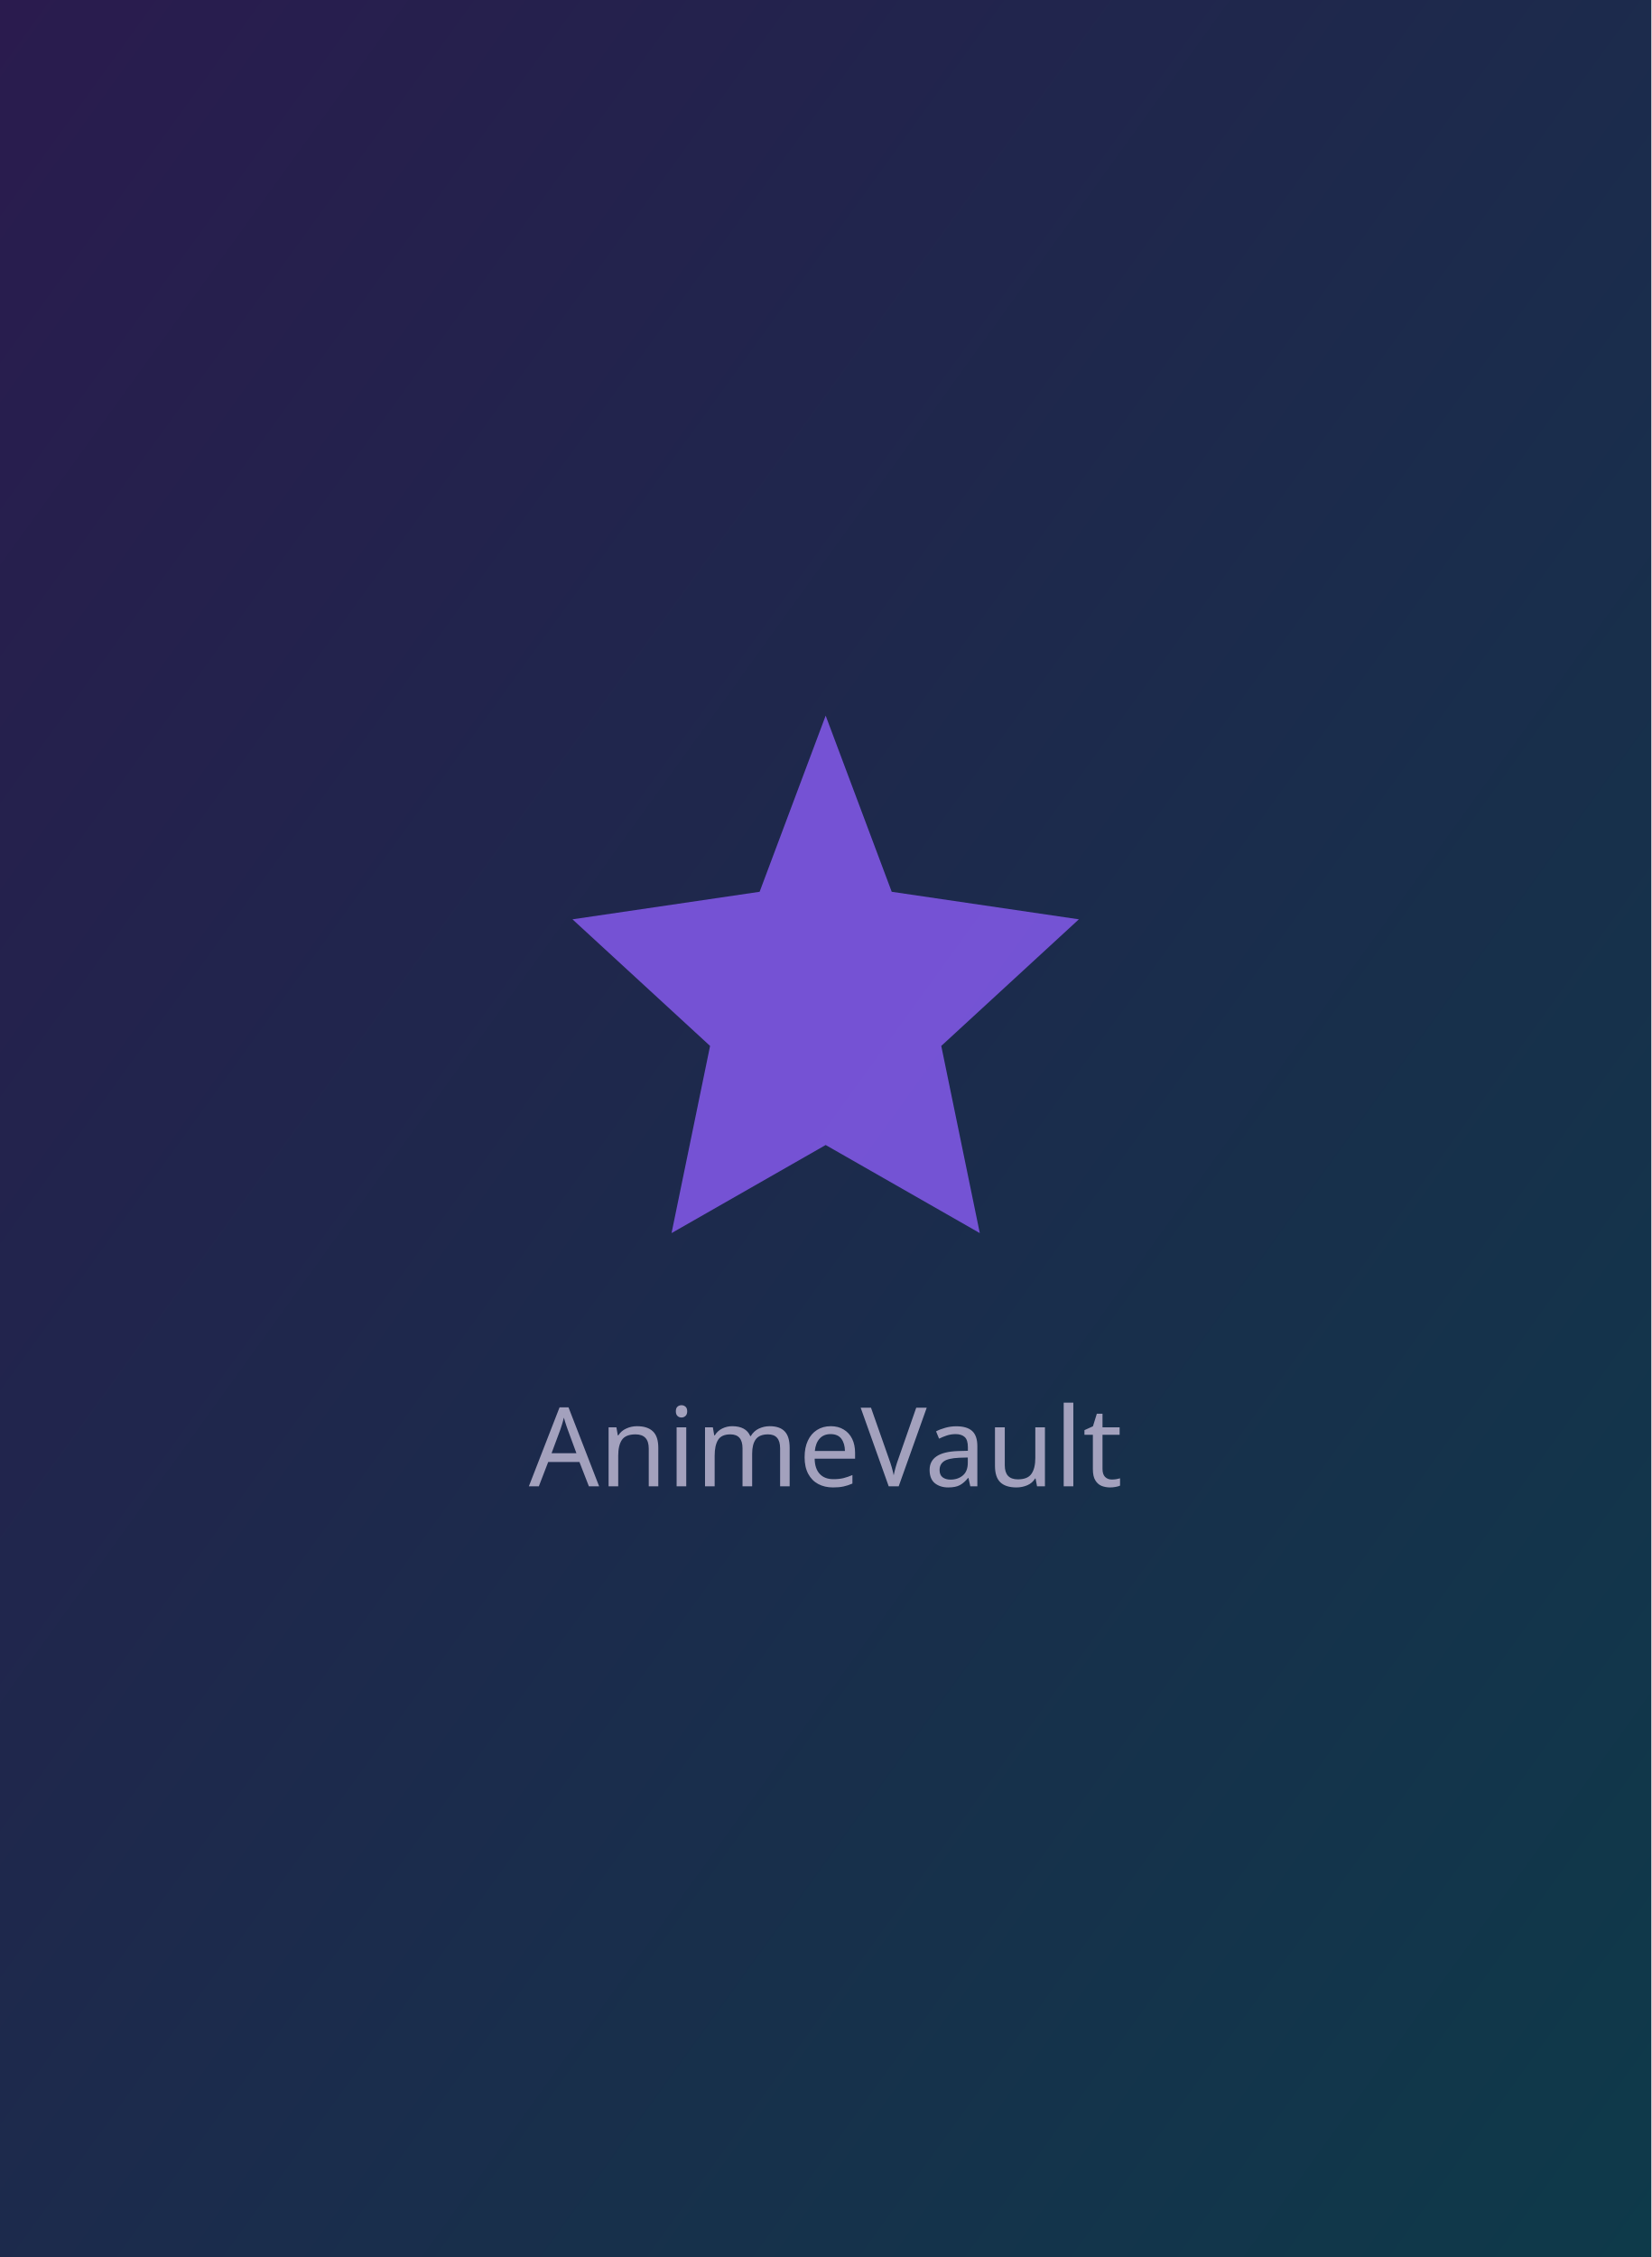
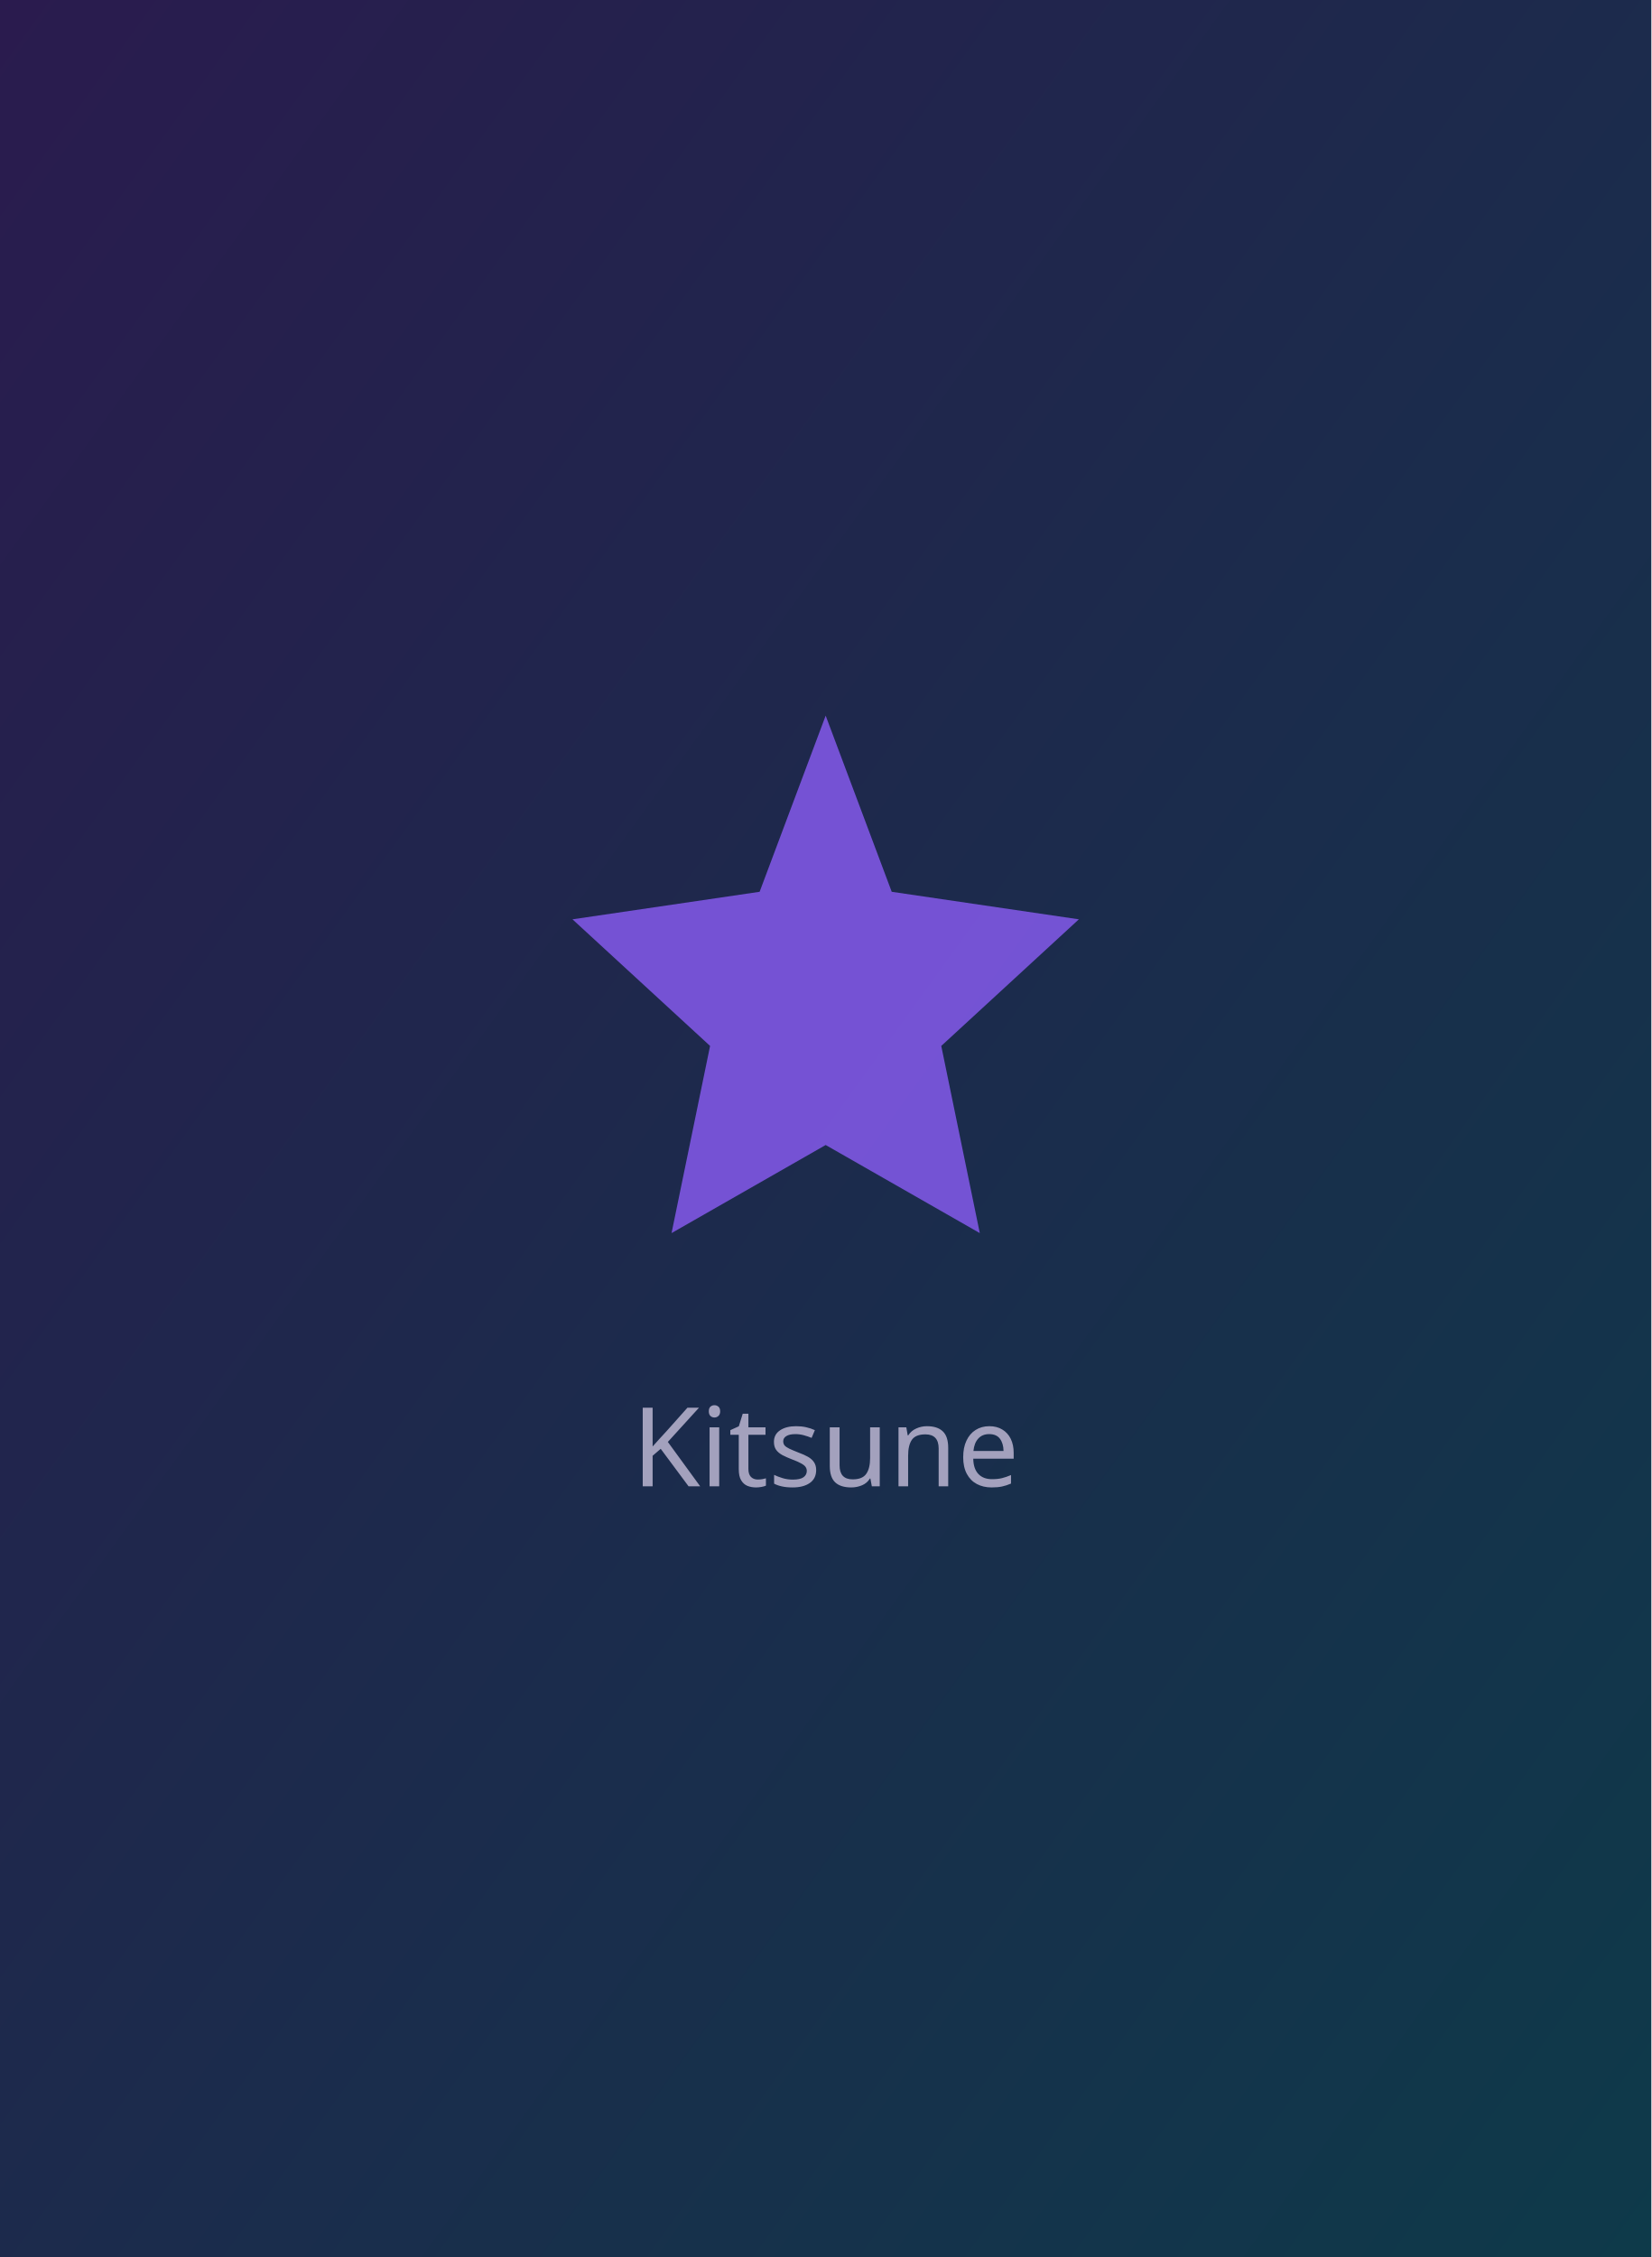
<svg xmlns="http://www.w3.org/2000/svg" width="300" height="410" viewBox="0 0 300 410">
  <defs>
    <linearGradient id="g" x1="0" y1="0" x2="1" y2="1">
      <stop offset="0" stop-color="#2a1b4e" />
      <stop offset="1" stop-color="#0e3a4a" />
    </linearGradient>
  </defs>
  <rect width="300" height="410" fill="url(#g)" />
  <path d="M150 130l12 32 34 5-25 23 7 34-28-16-28 16 7-34-25-23 34-5z" fill="#8b5cf6" opacity="0.8" />
-   <text x="150" y="270" text-anchor="middle" fill="#a3a1bd" font-family="sans-serif" font-size="20">AnimeVault</text>
+   <text x="150" y="270" text-anchor="middle" fill="#a3a1bd" font-family="sans-serif" font-size="20">Kitsune</text>
</svg>
